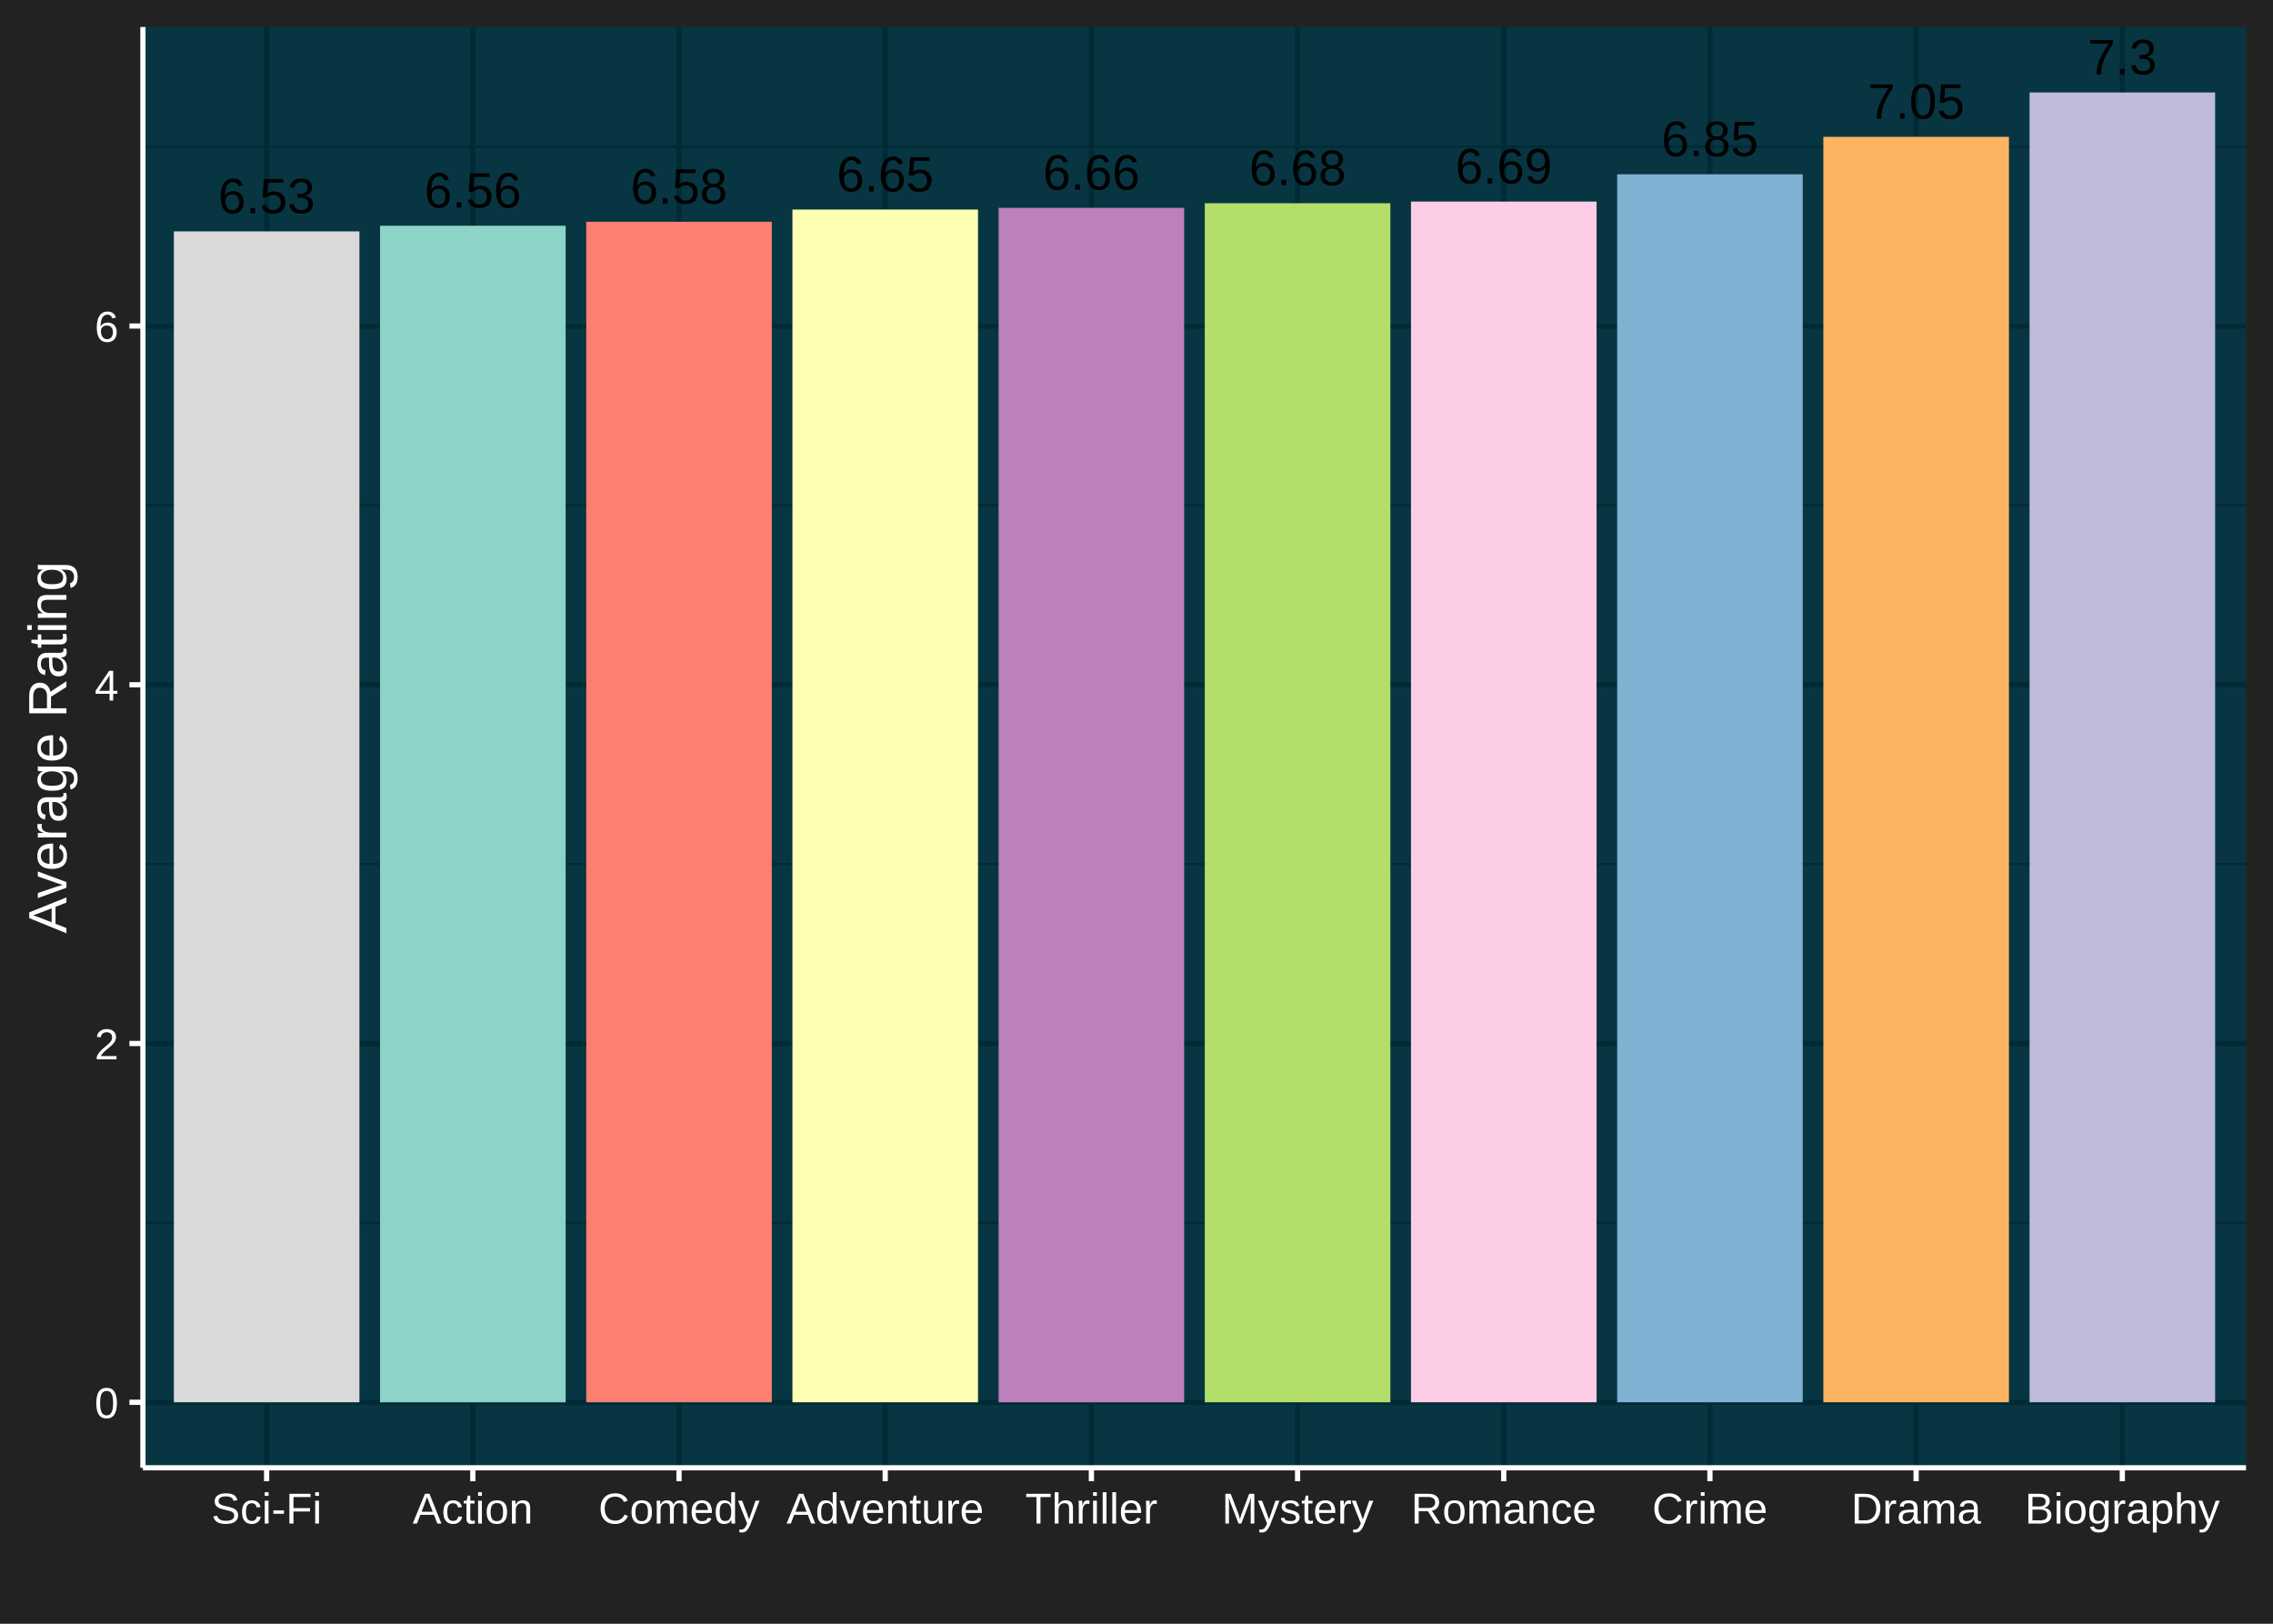
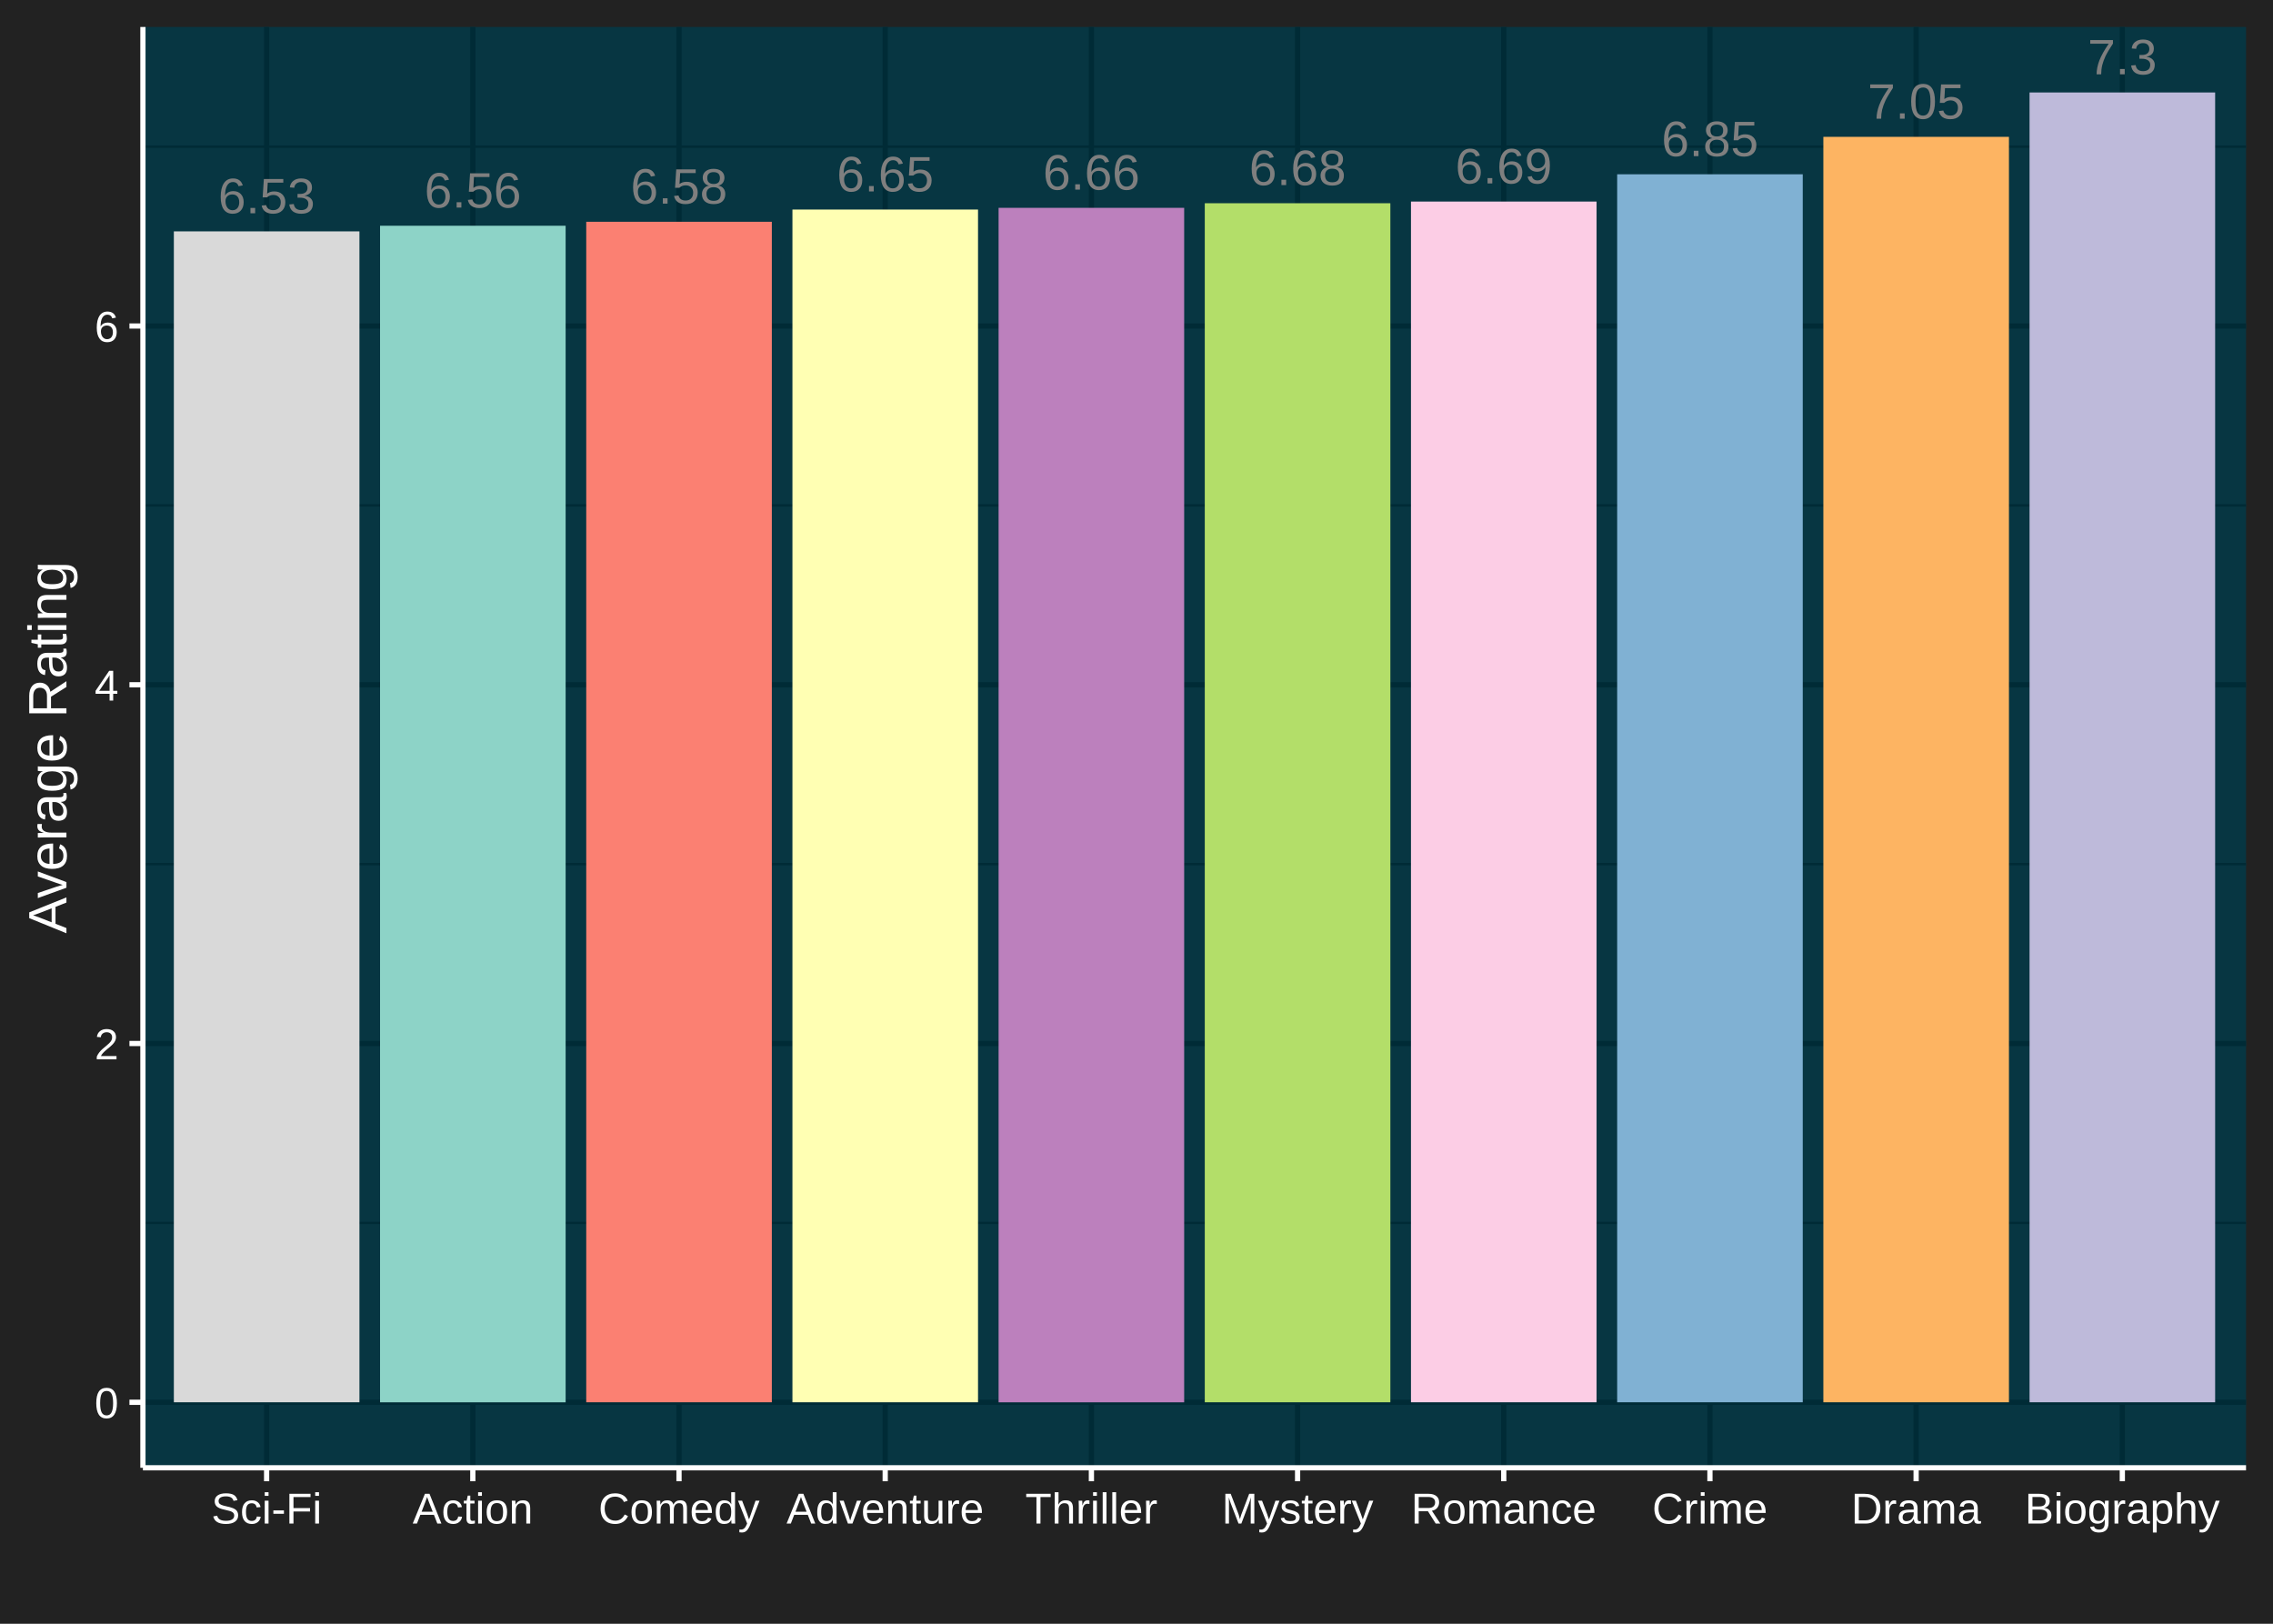
<svg xmlns="http://www.w3.org/2000/svg" class="svglite" width="504.00pt" height="360.00pt" viewBox="0 0 504.00 360.00">
  <defs>
    <style type="text/css">
    .svglite line, .svglite polyline, .svglite polygon, .svglite path, .svglite rect, .svglite circle {
      fill: none;
      stroke: #000000;
      stroke-linecap: round;
      stroke-linejoin: round;
      stroke-miterlimit: 10.00;
    }
    .svglite text {
      white-space: pre;
    }
  </style>
  </defs>
  <rect width="100%" height="100%" style="stroke: none; fill: none;" />
  <defs>
    <clipPath id="cpMC4wMHw1MDQuMDB8MC4wMHwzNjAuMDA=">
      <rect x="0.00" y="0.00" width="504.00" height="360.00" />
    </clipPath>
  </defs>
  <g clip-path="url(#cpMC4wMHw1MDQuMDB8MC4wMHwzNjAuMDA=)">
    <rect x="0.00" y="0.00" width="504.00" height="360.00" style="stroke-width: 1.16; stroke: none; fill: #222222;" />
  </g>
  <defs>
    <clipPath id="cpMzEuNjl8NDk4LjAyfDUuOTh8MzI1LjQy">
      <rect x="31.69" y="5.98" width="466.33" height="319.44" />
    </clipPath>
  </defs>
  <g clip-path="url(#cpMzEuNjl8NDk4LjAyfDUuOTh8MzI1LjQy)">
    <rect x="31.69" y="5.98" width="466.33" height="319.44" style="stroke-width: 1.16; stroke: none; fill: #073642;" />
    <polyline points="31.69,271.13 498.02,271.13 " style="stroke-width: 0.53; stroke: #002B36; stroke-linecap: butt;" />
    <polyline points="31.69,191.59 498.02,191.59 " style="stroke-width: 0.53; stroke: #002B36; stroke-linecap: butt;" />
    <polyline points="31.69,112.05 498.02,112.05 " style="stroke-width: 0.53; stroke: #002B36; stroke-linecap: butt;" />
    <polyline points="31.69,32.51 498.02,32.51 " style="stroke-width: 0.53; stroke: #002B36; stroke-linecap: butt;" />
    <polyline points="31.69,310.90 498.02,310.90 " style="stroke-width: 1.16; stroke: #002B36; stroke-linecap: butt;" />
    <polyline points="31.69,231.36 498.02,231.36 " style="stroke-width: 1.16; stroke: #002B36; stroke-linecap: butt;" />
    <polyline points="31.69,151.82 498.02,151.82 " style="stroke-width: 1.16; stroke: #002B36; stroke-linecap: butt;" />
    <polyline points="31.69,72.28 498.02,72.28 " style="stroke-width: 1.16; stroke: #002B36; stroke-linecap: butt;" />
    <polyline points="59.12,325.42 59.12,5.98 " style="stroke-width: 1.16; stroke: #002B36; stroke-linecap: butt;" />
    <polyline points="104.84,325.42 104.84,5.98 " style="stroke-width: 1.16; stroke: #002B36; stroke-linecap: butt;" />
    <polyline points="150.56,325.42 150.56,5.98 " style="stroke-width: 1.16; stroke: #002B36; stroke-linecap: butt;" />
    <polyline points="196.28,325.42 196.28,5.98 " style="stroke-width: 1.16; stroke: #002B36; stroke-linecap: butt;" />
    <polyline points="242.00,325.42 242.00,5.98 " style="stroke-width: 1.16; stroke: #002B36; stroke-linecap: butt;" />
    <polyline points="287.72,325.42 287.72,5.98 " style="stroke-width: 1.16; stroke: #002B36; stroke-linecap: butt;" />
    <polyline points="333.43,325.42 333.43,5.98 " style="stroke-width: 1.16; stroke: #002B36; stroke-linecap: butt;" />
    <polyline points="379.15,325.42 379.15,5.98 " style="stroke-width: 1.16; stroke: #002B36; stroke-linecap: butt;" />
    <polyline points="424.87,325.42 424.87,5.98 " style="stroke-width: 1.16; stroke: #002B36; stroke-linecap: butt;" />
    <polyline points="470.59,325.42 470.59,5.98 " style="stroke-width: 1.16; stroke: #002B36; stroke-linecap: butt;" />
    <rect x="450.02" y="20.50" width="41.15" height="290.40" style="stroke-width: 1.07; stroke: none; stroke-linecap: butt; stroke-linejoin: miter; fill: #BEBADA;" />
    <rect x="404.30" y="30.34" width="41.15" height="280.56" style="stroke-width: 1.07; stroke: none; stroke-linecap: butt; stroke-linejoin: miter; fill: #FDB462;" />
    <rect x="358.58" y="38.64" width="41.15" height="272.26" style="stroke-width: 1.07; stroke: none; stroke-linecap: butt; stroke-linejoin: miter; fill: #80B1D3;" />
    <rect x="312.86" y="44.69" width="41.15" height="266.21" style="stroke-width: 1.07; stroke: none; stroke-linecap: butt; stroke-linejoin: miter; fill: #FCCDE5;" />
    <rect x="267.14" y="45.06" width="41.15" height="265.84" style="stroke-width: 1.07; stroke: none; stroke-linecap: butt; stroke-linejoin: miter; fill: #B3DE69;" />
    <rect x="221.42" y="46.08" width="41.15" height="264.83" style="stroke-width: 1.07; stroke: none; stroke-linecap: butt; stroke-linejoin: miter; fill: #BC80BD;" />
    <rect x="175.71" y="46.46" width="41.15" height="264.44" style="stroke-width: 1.07; stroke: none; stroke-linecap: butt; stroke-linejoin: miter; fill: #FFFFB3;" />
    <rect x="129.99" y="49.17" width="41.15" height="261.73" style="stroke-width: 1.07; stroke: none; stroke-linecap: butt; stroke-linejoin: miter; fill: #FB8072;" />
    <rect x="84.27" y="50.05" width="41.15" height="260.86" style="stroke-width: 1.07; stroke: none; stroke-linecap: butt; stroke-linejoin: miter; fill: #8DD3C7;" />
    <rect x="38.55" y="51.30" width="41.15" height="259.60" style="stroke-width: 1.07; stroke: none; stroke-linecap: butt; stroke-linejoin: miter; fill: #D9D9D9;" />
-     <text x="470.59" y="16.48" text-anchor="middle" style="font-size: 11.04px; font-family: &quot;Liberation Sans&quot;;" textLength="17.55px" lengthAdjust="spacingAndGlyphs">7.3</text>
-     <text x="424.87" y="26.32" text-anchor="middle" style="font-size: 11.04px; font-family: &quot;Liberation Sans&quot;;" textLength="24.57px" lengthAdjust="spacingAndGlyphs">7.05</text>
-     <text x="379.15" y="34.62" text-anchor="middle" style="font-size: 11.04px; font-family: &quot;Liberation Sans&quot;;" textLength="24.57px" lengthAdjust="spacingAndGlyphs">6.85</text>
-     <text x="333.43" y="40.67" text-anchor="middle" style="font-size: 11.04px; font-family: &quot;Liberation Sans&quot;;" textLength="24.57px" lengthAdjust="spacingAndGlyphs">6.69</text>
-     <text x="287.72" y="41.04" text-anchor="middle" style="font-size: 11.04px; font-family: &quot;Liberation Sans&quot;;" textLength="24.57px" lengthAdjust="spacingAndGlyphs">6.68</text>
-     <text x="242.00" y="42.05" text-anchor="middle" style="font-size: 11.04px; font-family: &quot;Liberation Sans&quot;;" textLength="24.57px" lengthAdjust="spacingAndGlyphs">6.66</text>
-     <text x="196.28" y="42.44" text-anchor="middle" style="font-size: 11.04px; font-family: &quot;Liberation Sans&quot;;" textLength="24.57px" lengthAdjust="spacingAndGlyphs">6.65</text>
-     <text x="150.56" y="45.15" text-anchor="middle" style="font-size: 11.04px; font-family: &quot;Liberation Sans&quot;;" textLength="24.57px" lengthAdjust="spacingAndGlyphs">6.58</text>
-     <text x="104.84" y="46.02" text-anchor="middle" style="font-size: 11.04px; font-family: &quot;Liberation Sans&quot;;" textLength="24.57px" lengthAdjust="spacingAndGlyphs">6.56</text>
-     <text x="59.12" y="47.28" text-anchor="middle" style="font-size: 11.04px; font-family: &quot;Liberation Sans&quot;;" textLength="24.57px" lengthAdjust="spacingAndGlyphs">6.53</text>
+     <text x="470.59" y="16.48" text-anchor="middle" style="font-size: 11.04px;fill: #7F7F7F; font-family: &quot;Liberation Sans&quot;;" textLength="17.55px" lengthAdjust="spacingAndGlyphs">7.3</text>
+     <text x="424.87" y="26.32" text-anchor="middle" style="font-size: 11.04px;fill: #7F7F7F; font-family: &quot;Liberation Sans&quot;;" textLength="24.57px" lengthAdjust="spacingAndGlyphs">7.05</text>
+     <text x="379.15" y="34.62" text-anchor="middle" style="font-size: 11.04px;fill: #7F7F7F; font-family: &quot;Liberation Sans&quot;;" textLength="24.57px" lengthAdjust="spacingAndGlyphs">6.85</text>
+     <text x="333.43" y="40.67" text-anchor="middle" style="font-size: 11.04px;fill: #7F7F7F; font-family: &quot;Liberation Sans&quot;;" textLength="24.57px" lengthAdjust="spacingAndGlyphs">6.69</text>
+     <text x="287.72" y="41.04" text-anchor="middle" style="font-size: 11.04px;fill: #7F7F7F; font-family: &quot;Liberation Sans&quot;;" textLength="24.57px" lengthAdjust="spacingAndGlyphs">6.68</text>
+     <text x="242.00" y="42.05" text-anchor="middle" style="font-size: 11.04px;fill: #7F7F7F; font-family: &quot;Liberation Sans&quot;;" textLength="24.57px" lengthAdjust="spacingAndGlyphs">6.66</text>
+     <text x="196.28" y="42.44" text-anchor="middle" style="font-size: 11.04px;fill: #7F7F7F; font-family: &quot;Liberation Sans&quot;;" textLength="24.57px" lengthAdjust="spacingAndGlyphs">6.65</text>
+     <text x="150.56" y="45.15" text-anchor="middle" style="font-size: 11.04px;fill: #7F7F7F; font-family: &quot;Liberation Sans&quot;;" textLength="24.57px" lengthAdjust="spacingAndGlyphs">6.58</text>
+     <text x="104.84" y="46.02" text-anchor="middle" style="font-size: 11.04px;fill: #7F7F7F; font-family: &quot;Liberation Sans&quot;;" textLength="24.57px" lengthAdjust="spacingAndGlyphs">6.56</text>
+     <text x="59.12" y="47.28" text-anchor="middle" style="font-size: 11.04px;fill: #7F7F7F; font-family: &quot;Liberation Sans&quot;;" textLength="24.57px" lengthAdjust="spacingAndGlyphs">6.53</text>
  </g>
  <g clip-path="url(#cpMC4wMHw1MDQuMDB8MC4wMHwzNjAuMDA=)">
    <polyline points="31.69,325.42 31.69,5.98 " style="stroke-width: 1.16; stroke: #FFFFFF; stroke-linecap: butt;" />
    <text x="26.31" y="314.40" text-anchor="end" style="font-size: 9.60px;fill: #FFFFFF; font-family: &quot;Liberation Sans&quot;;" textLength="6.10px" lengthAdjust="spacingAndGlyphs">0</text>
    <text x="26.31" y="234.86" text-anchor="end" style="font-size: 9.60px;fill: #FFFFFF; font-family: &quot;Liberation Sans&quot;;" textLength="6.10px" lengthAdjust="spacingAndGlyphs">2</text>
    <text x="26.31" y="155.32" text-anchor="end" style="font-size: 9.60px;fill: #FFFFFF; font-family: &quot;Liberation Sans&quot;;" textLength="6.10px" lengthAdjust="spacingAndGlyphs">4</text>
    <text x="26.31" y="75.78" text-anchor="end" style="font-size: 9.60px;fill: #FFFFFF; font-family: &quot;Liberation Sans&quot;;" textLength="6.10px" lengthAdjust="spacingAndGlyphs">6</text>
    <polyline points="28.70,310.90 31.69,310.90 " style="stroke-width: 1.16; stroke: #FFFFFF; stroke-linecap: butt;" />
    <polyline points="28.70,231.36 31.69,231.36 " style="stroke-width: 1.16; stroke: #FFFFFF; stroke-linecap: butt;" />
    <polyline points="28.70,151.82 31.69,151.82 " style="stroke-width: 1.16; stroke: #FFFFFF; stroke-linecap: butt;" />
    <polyline points="28.70,72.28 31.69,72.28 " style="stroke-width: 1.16; stroke: #FFFFFF; stroke-linecap: butt;" />
    <polyline points="31.69,325.42 498.02,325.42 " style="stroke-width: 1.16; stroke: #FFFFFF; stroke-linecap: butt;" />
    <polyline points="59.12,328.41 59.12,325.42 " style="stroke-width: 1.16; stroke: #FFFFFF; stroke-linecap: butt;" />
    <polyline points="104.84,328.41 104.84,325.42 " style="stroke-width: 1.16; stroke: #FFFFFF; stroke-linecap: butt;" />
    <polyline points="150.56,328.41 150.56,325.42 " style="stroke-width: 1.16; stroke: #FFFFFF; stroke-linecap: butt;" />
    <polyline points="196.28,328.41 196.28,325.42 " style="stroke-width: 1.16; stroke: #FFFFFF; stroke-linecap: butt;" />
    <polyline points="242.00,328.41 242.00,325.42 " style="stroke-width: 1.16; stroke: #FFFFFF; stroke-linecap: butt;" />
    <polyline points="287.72,328.41 287.72,325.42 " style="stroke-width: 1.16; stroke: #FFFFFF; stroke-linecap: butt;" />
    <polyline points="333.43,328.41 333.43,325.42 " style="stroke-width: 1.16; stroke: #FFFFFF; stroke-linecap: butt;" />
    <polyline points="379.15,328.41 379.15,325.42 " style="stroke-width: 1.16; stroke: #FFFFFF; stroke-linecap: butt;" />
    <polyline points="424.87,328.41 424.87,325.42 " style="stroke-width: 1.16; stroke: #FFFFFF; stroke-linecap: butt;" />
    <polyline points="470.59,328.41 470.59,325.42 " style="stroke-width: 1.16; stroke: #FFFFFF; stroke-linecap: butt;" />
    <text x="59.12" y="337.79" text-anchor="middle" style="font-size: 9.60px;fill: #FFFFFF; font-family: &quot;Liberation Sans&quot;;" textLength="24.97px" lengthAdjust="spacingAndGlyphs">Sci-Fi</text>
    <text x="104.84" y="337.79" text-anchor="middle" style="font-size: 9.60px;fill: #FFFFFF; font-family: &quot;Liberation Sans&quot;;" textLength="30.03px" lengthAdjust="spacingAndGlyphs">Action</text>
    <text x="150.56" y="337.79" text-anchor="middle" style="font-size: 9.60px;fill: #FFFFFF; font-family: &quot;Liberation Sans&quot;;" textLength="39.58px" lengthAdjust="spacingAndGlyphs">Comedy</text>
    <text x="196.28" y="337.79" text-anchor="middle" style="font-size: 9.60px;fill: #FFFFFF; font-family: &quot;Liberation Sans&quot;;" textLength="49.62px" lengthAdjust="spacingAndGlyphs">Adventure</text>
    <text x="242.00" y="337.79" text-anchor="middle" style="font-size: 9.60px;fill: #FFFFFF; font-family: &quot;Liberation Sans&quot;;" textLength="33.72px" lengthAdjust="spacingAndGlyphs">Thriller</text>
    <text x="287.72" y="337.79" text-anchor="middle" style="font-size: 9.60px;fill: #FFFFFF; font-family: &quot;Liberation Sans&quot;;" textLength="38.22px" lengthAdjust="spacingAndGlyphs">Mystery</text>
    <text x="333.43" y="337.79" text-anchor="middle" style="font-size: 9.60px;fill: #FFFFFF; font-family: &quot;Liberation Sans&quot;;" textLength="44.58px" lengthAdjust="spacingAndGlyphs">Romance</text>
    <text x="379.15" y="337.79" text-anchor="middle" style="font-size: 9.60px;fill: #FFFFFF; font-family: &quot;Liberation Sans&quot;;" textLength="28.56px" lengthAdjust="spacingAndGlyphs">Crime</text>
    <text x="424.87" y="337.79" text-anchor="middle" style="font-size: 9.60px;fill: #FFFFFF; font-family: &quot;Liberation Sans&quot;;" textLength="32.43px" lengthAdjust="spacingAndGlyphs">Drama</text>
    <text x="470.59" y="337.79" text-anchor="middle" style="font-size: 9.60px;fill: #FFFFFF; font-family: &quot;Liberation Sans&quot;;" textLength="48.87px" lengthAdjust="spacingAndGlyphs">Biography</text>
    <text transform="translate(14.73,165.70) rotate(-90)" text-anchor="middle" style="font-size: 12.00px;fill: #FFFFFF; font-family: &quot;Liberation Sans&quot;;" textLength="91.81px" lengthAdjust="spacingAndGlyphs">Average Rating</text>
  </g>
</svg>
